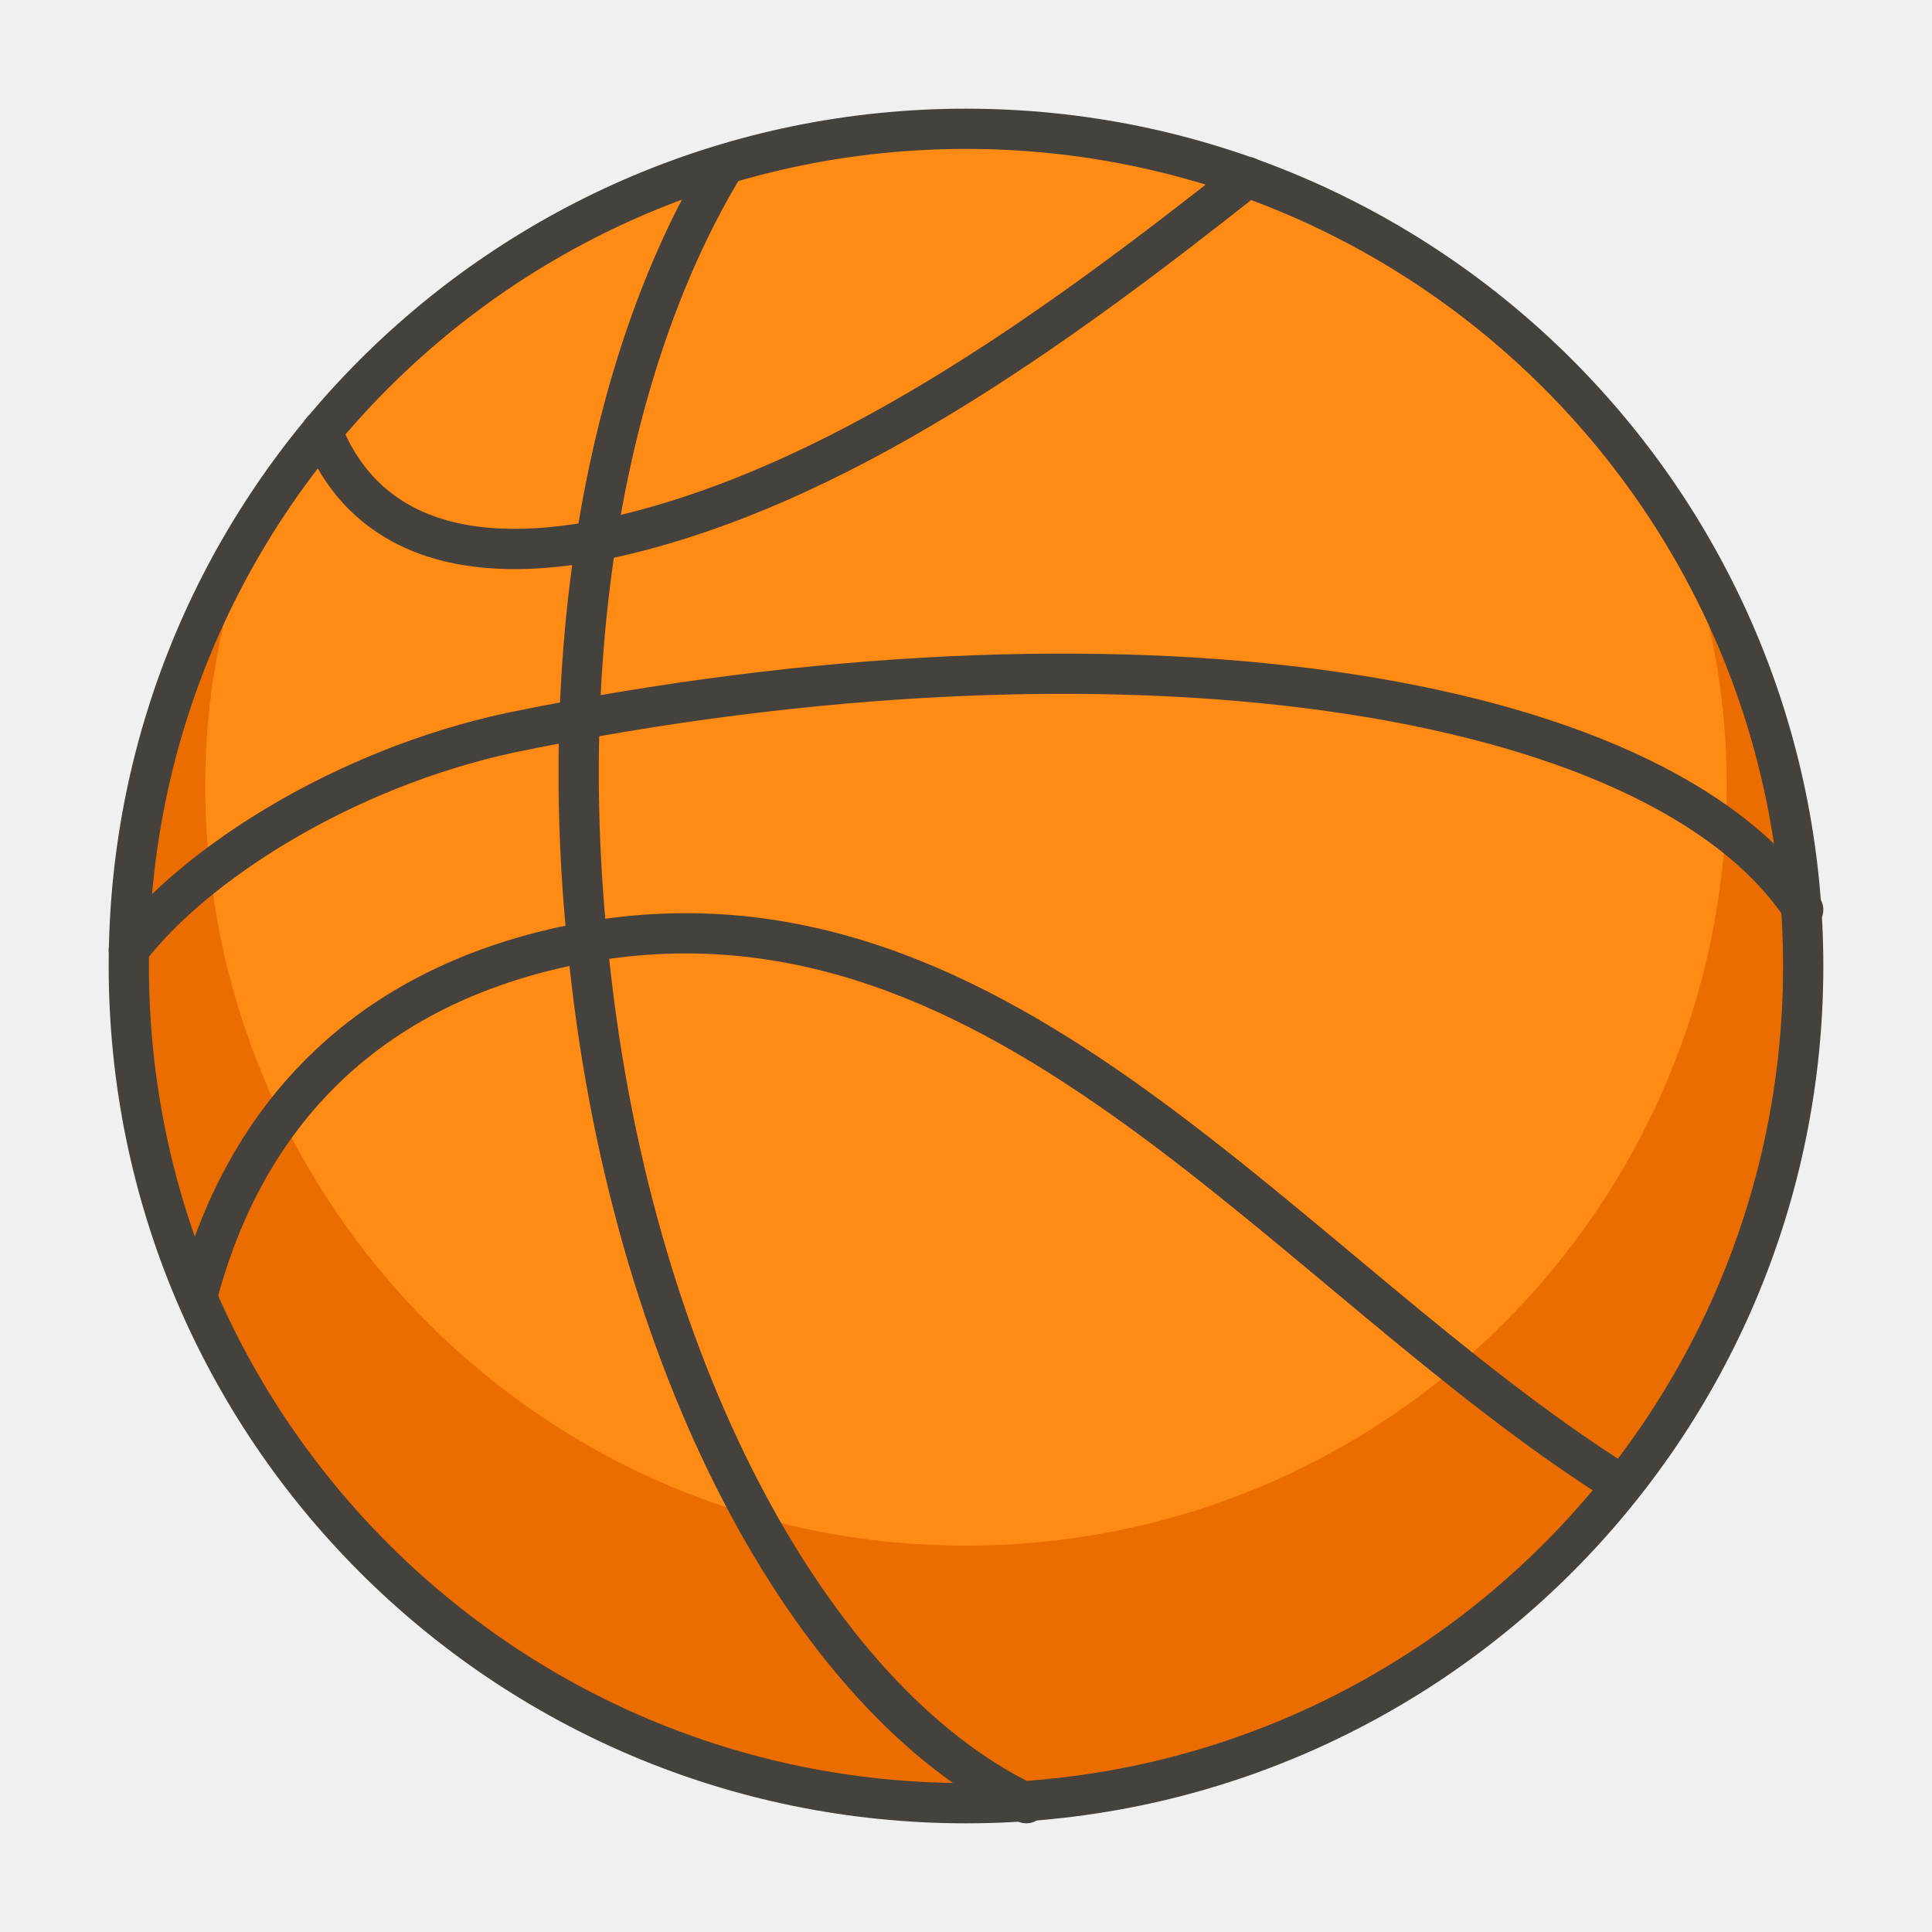
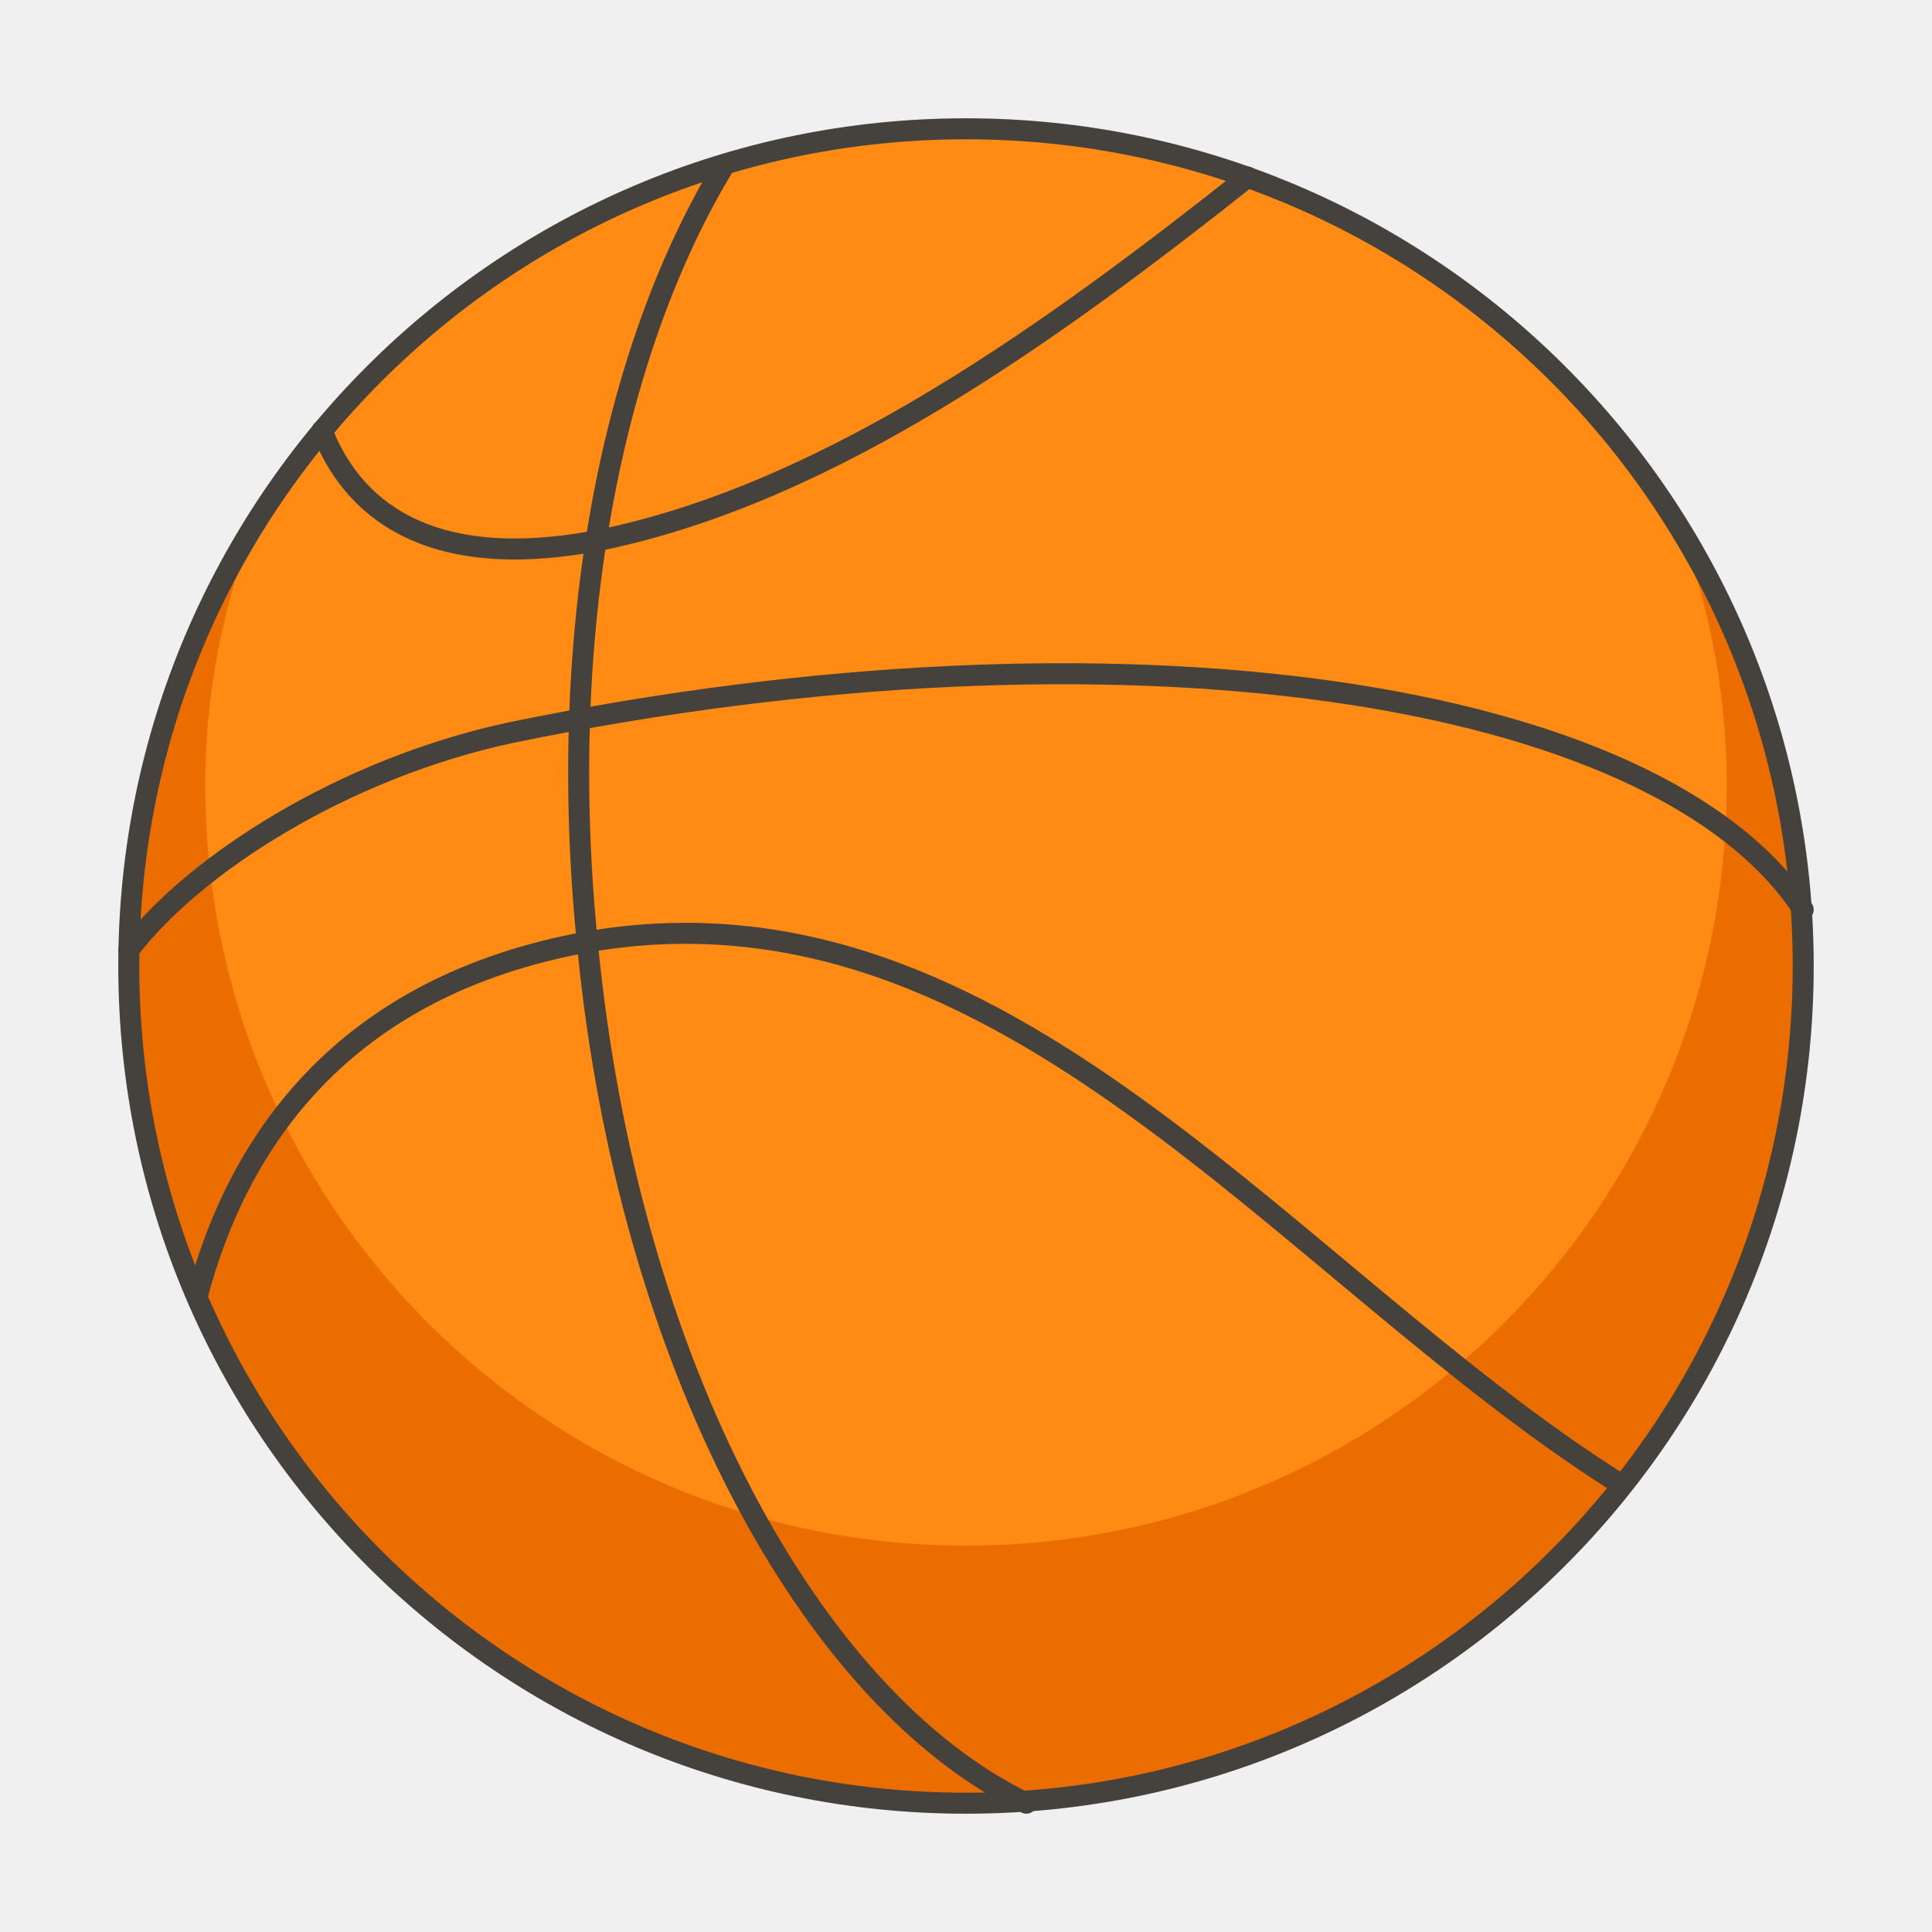
- <svg xmlns="http://www.w3.org/2000/svg" version="1.1" id="Icons" x="0px" y="0px" viewBox="0 0 48 48" style="enable-background:new 0 0 48 48;" xml:space="preserve">
-   <style type="text/css">
- 	.st0{opacity:0.15;fill:#45413C;}
- 	.st1{fill:#DAEDF7;stroke:#45413C;stroke-linecap:round;stroke-linejoin:round;stroke-miterlimit:10;}
- 	.st2{fill:#656769;}
- 	.st3{fill:#87898C;}
- 	.st4{fill:none;stroke:#45413C;stroke-linecap:round;stroke-linejoin:round;stroke-miterlimit:10;}
- 	.st5{fill:#DAEDF7;}
- 	.st6{fill:#E8F4FA;}
- 	.st7{fill:#FFFFFF;}
- 	.st8{fill:#E0E0E0;}
- 	.st9{fill:#00B8F0;}
- 	.st10{fill:#FF6242;stroke:#45413C;stroke-linecap:round;stroke-linejoin:round;stroke-miterlimit:10;}
- 	.st11{fill:#FFE500;stroke:#45413C;stroke-linecap:round;stroke-linejoin:round;stroke-miterlimit:10;}
- 	.st12{fill:#00DBA8;stroke:#45413C;stroke-linecap:round;stroke-linejoin:round;stroke-miterlimit:10;}
- 	.st13{fill:#BF8DF2;stroke:#45413C;stroke-linecap:round;stroke-linejoin:round;stroke-miterlimit:10;}
- 	.st14{fill:#00B8F0;stroke:#45413C;stroke-linecap:round;stroke-linejoin:round;stroke-miterlimit:10;}
- 	.st15{fill:#87898C;stroke:#45413C;stroke-linecap:round;stroke-linejoin:round;stroke-miterlimit:10;}
- 	.st16{fill:#FF6242;}
- 	.st17{fill:#E04122;}
- 	.st18{fill:#9CEB60;}
- 	.st19{fill:#6DD627;}
- 	.st20{fill:#FF866E;}
- 	.st21{fill:#F0F0F0;}
- 	.st22{fill:#009FD9;}
- 	.st23{fill:#656769;stroke:#45413C;stroke-linecap:round;stroke-linejoin:round;stroke-miterlimit:10;}
- 	.st24{fill:#ADC4D9;}
- 	.st25{fill:#8CA4B8;}
- 	.st26{fill:#BDBEC0;}
- 	.st27{fill:#C0DCEB;stroke:#45413C;stroke-linecap:round;stroke-linejoin:round;stroke-miterlimit:10;}
- 	.st28{fill:#4ACFFF;}
- 	.st29{fill:#FFFFFF;stroke:#45413C;stroke-linecap:round;stroke-linejoin:round;stroke-miterlimit:10;}
- 	.st30{fill:#C0DCEB;}
- 	.st31{fill:#FFAA54;stroke:#45413C;stroke-linecap:round;stroke-linejoin:round;stroke-miterlimit:10;}
- 	.st32{fill:#FF8A14;}
- 	.st33{fill:#FFAA54;}
- 	.st34{fill:#6DD627;stroke:#45413C;stroke-linecap:round;stroke-linejoin:round;stroke-miterlimit:10;}
- 	.st35{fill:#DEBB7E;}
- 	.st36{fill:#F0D5A8;}
- 	.st37{fill:none;stroke:#45413C;stroke-miterlimit:10;}
- 	.st38{fill:#FFE500;}
- 	.st39{fill:#FFF48C;}
- 	.st40{fill:#FFF48C;stroke:#45413C;stroke-linecap:round;stroke-linejoin:round;stroke-miterlimit:10;}
- 	.st41{fill:#FF8A14;stroke:#45413C;stroke-linecap:round;stroke-linejoin:round;stroke-miterlimit:10;}
- 	.st42{fill:#525252;}
- 	.st43{fill:#00F5BC;}
- 	.st44{fill:#8CFFE4;}
- 	.st45{fill:#00DBA8;}
- 	.st46{fill:#EBCB00;}
- 	.st47{fill:#FF866E;stroke:#45413C;stroke-linecap:round;stroke-linejoin:round;stroke-miterlimit:10;}
- 	.st48{fill:#FFCC99;}
- 	.st49{fill:#45413C;stroke:#45413C;stroke-linecap:round;stroke-linejoin:round;stroke-miterlimit:10;}
- 	.st50{fill:#C8FFA1;}
- 	.st51{fill:#BDBEC0;stroke:#45413C;stroke-linecap:round;stroke-linejoin:round;stroke-miterlimit:10;}
- 	.st52{fill:#80DDFF;}
- 	.st53{fill:#4ACFFF;stroke:#45413C;stroke-linecap:round;stroke-linejoin:round;stroke-miterlimit:10;}
- 	.st54{fill:#FFFCE5;}
- 	.st55{fill:#FFFACF;}
- 	.st56{fill:#627B8C;}
- 	.st57{fill:#BF8256;}
- 	.st58{fill:#DEA47A;}
- 	.st59{fill:#BF8256;stroke:#45413C;stroke-linecap:round;stroke-linejoin:round;stroke-miterlimit:10;}
- 	.st60{fill:#DEBB7E;stroke:#45413C;stroke-linecap:round;stroke-linejoin:round;stroke-miterlimit:10;}
- 	.st61{fill:#B89558;}
- 	.st62{fill:#B8ECFF;}
- 	.st63{fill:#F7E5C6;}
- 	.st64{fill:#FFF5E3;}
- 	.st65{fill:#915E3A;}
- 	.st66{fill:#45413C;stroke:#45413C;stroke-miterlimit:10;}
- 	.st67{fill:#FFB0CA;stroke:#45413C;stroke-linecap:round;stroke-linejoin:round;stroke-miterlimit:10;}
- 	.st68{fill:#FF87AF;stroke:#45413C;stroke-linecap:round;stroke-linejoin:round;stroke-miterlimit:10;}
- 	.st69{fill:#E5FEFF;}
- 	.st70{fill:#A6FBFF;}
- 	.st71{fill:#FFB0CA;}
- 	.st72{fill:#FF87AF;}
- 	.st73{fill:none;stroke:#45413C;stroke-linecap:round;stroke-miterlimit:10;}
- 	.st74{fill:#BF8DF2;}
- 	.st75{fill:#DABFF5;}
- 	.st76{fill:#4AEFF7;}
- 	.st77{fill:#00DFEB;}
- 	.st78{fill:#FFCEBF;}
- 	.st79{fill:#FF6196;stroke:#45413C;stroke-linecap:round;stroke-linejoin:round;stroke-miterlimit:10;}
- 	.st80{fill:#00DFEB;stroke:#45413C;stroke-linecap:round;stroke-linejoin:round;stroke-miterlimit:10;}
- 	.st81{fill:#FF6196;}
- 	.st82{fill:#EBCB00;stroke:#45413C;stroke-linecap:round;stroke-linejoin:round;stroke-miterlimit:10;}
- 	.st83{fill:#00F5BC;stroke:#45413C;stroke-linecap:round;stroke-linejoin:round;stroke-miterlimit:10;}
- 	.st84{fill:#4AEFF7;stroke:#45413C;stroke-linecap:round;stroke-linejoin:round;stroke-miterlimit:10;}
- 	.st85{fill:#46B000;}
- 	.st86{fill:#E0366F;}
- 	.st87{fill:#E0366F;stroke:#45413C;stroke-linecap:round;stroke-linejoin:round;stroke-miterlimit:10;}
- 	.st88{fill:none;stroke:#E04122;stroke-linecap:round;stroke-linejoin:round;stroke-miterlimit:10;}
- 	.st89{fill:#FFA694;}
- 	.st90{fill:#EDDBFF;stroke:#45413C;stroke-linecap:round;stroke-linejoin:round;stroke-miterlimit:10;}
- 	.st91{fill:none;stroke:#BF8DF2;stroke-linecap:round;stroke-linejoin:round;stroke-miterlimit:10;}
- 	.st92{fill:#EDDBFF;}
- 	.st93{fill:#DABFF5;stroke:#45413C;stroke-linecap:round;stroke-linejoin:round;stroke-miterlimit:10;}
- 	.st94{fill:#E04122;stroke:#45413C;stroke-linecap:round;stroke-linejoin:round;stroke-miterlimit:10;}
- 	.st95{fill:#EB6D00;}
- 	.st96{fill:none;stroke:#45413C;stroke-width:1.006;stroke-linecap:round;stroke-linejoin:round;stroke-miterlimit:10;}
- 	.st97{fill:#915E3A;stroke:#45413C;stroke-linecap:round;stroke-linejoin:round;stroke-miterlimit:10;}
- 	.st98{fill:#E0E0E0;stroke:#45413C;stroke-linecap:round;stroke-linejoin:round;stroke-miterlimit:10;}
- 	.st99{fill:#F0F0F0;stroke:#45413C;stroke-linecap:round;stroke-linejoin:round;stroke-miterlimit:10;}
- 	.st100{fill:#46B000;stroke:#45413C;stroke-linecap:round;stroke-linejoin:round;stroke-miterlimit:10;}
- 	.st101{fill:#4F4B45;}
- 	.st102{fill:#FFDCD1;}
- 	.st103{fill:#8CA4B8;stroke:#45413C;stroke-linecap:round;stroke-linejoin:round;stroke-miterlimit:10;}
- 	.st104{fill:#E8F4FA;stroke:#45413C;stroke-linecap:round;stroke-linejoin:round;stroke-miterlimit:10;}
- 	.st105{fill:none;stroke:#48CF3E;stroke-linecap:round;stroke-linejoin:round;stroke-miterlimit:10;}
- 	.st106{fill:none;stroke:#FF4064;stroke-linecap:round;stroke-linejoin:round;stroke-miterlimit:10;}
- 	.st107{fill:none;stroke:#FFB700;stroke-linecap:round;stroke-linejoin:round;stroke-miterlimit:10;}
- 	.st108{fill:none;stroke:#00AED9;stroke-linecap:round;stroke-linejoin:round;stroke-miterlimit:10;}
- 	.st109{fill:#C0DCEB;stroke:#45413C;stroke-miterlimit:10;}
- 	.st110{fill:#525252;stroke:#45413C;stroke-linecap:round;stroke-linejoin:round;stroke-miterlimit:10;}
- 	.st111{fill:#FFF5E3;stroke:#45413C;stroke-linecap:round;stroke-linejoin:round;stroke-miterlimit:10;}
- 	.st112{fill:#FFFFFF;stroke:#45413C;stroke-linejoin:round;stroke-miterlimit:10;}
- 	.st113{fill:#F0C2A1;}
- 	.st114{fill:#DEA47A;stroke:#45413C;stroke-linecap:round;stroke-linejoin:round;stroke-miterlimit:10;}
- 	.st115{fill:#F0C2A1;stroke:#45413C;stroke-linecap:round;stroke-linejoin:round;stroke-miterlimit:10;}
- 	.st116{fill:#FFFEF2;}
- 	.st117{fill:#9CEB60;stroke:#45413C;stroke-linecap:round;stroke-linejoin:round;stroke-miterlimit:10;}
- 	.st118{fill:#9F5AE5;stroke:#45413C;stroke-linecap:round;stroke-linejoin:round;stroke-miterlimit:10;}
- 	.st119{fill:#627B8C;stroke:#45413C;stroke-linecap:round;stroke-linejoin:round;stroke-miterlimit:10;}
- 	.st120{fill:#FFFACF;stroke:#45413C;stroke-linecap:round;stroke-linejoin:round;stroke-miterlimit:10;}
- </style>
-   <circle id="XMLID_16462_" class="st32" cx="24" cy="24" r="20.8" />
-   <path id="XMLID_16461_" class="st95" d="M41.8,13.3c0.7,1.9,1.1,4,1.1,6.2c0,10.4-8.4,18.9-18.9,18.9S5.1,29.9,5.1,19.5  c0-2.2,0.4-4.2,1.1-6.2c-1.9,3.1-3,6.8-3,10.7c0,11.5,9.3,20.8,20.8,20.8c11.5,0,20.8-9.3,20.8-20.8C44.8,20.1,43.7,16.4,41.8,13.3  z" />
-   <circle id="XMLID_16460_" class="st4" cx="24" cy="24" r="20.8" />
-   <path id="XMLID_16459_" class="st4" d="M44.8,22.6c-3.6-5.5-17-7.5-32.1-4.4c-4.2,0.9-7.9,3.3-9.5,5.4" />
-   <path id="XMLID_16458_" class="st4" d="M18,4.1c-2.8,4.6-4.2,11.6-3.4,19.4c1,10.3,5.5,18.7,10.9,21.3" />
-   <path id="XMLID_16457_" class="st4" d="M4.9,32.2c1-3.8,3.6-7.7,9.7-8.8C25,21.6,32,31.7,40.3,36.9" />
-   <path id="XMLID_16456_" class="st4" d="M31,4.4c-4.8,3.8-10.3,7.8-16,9c-4.5,0.9-6.3-0.9-7-2.7" />
+ <svg xmlns="http://www.w3.org/2000/svg" id="basketball" viewBox="0 0 92 92" fill="none">
+   <path d="M46 85.867C68.018 85.867 85.867 68.018 85.867 46C85.867 23.982 68.018 6.133 46 6.133C23.982 6.133 6.133 23.982 6.133 46C6.133 68.018 23.982 85.867 46 85.867Z" fill="#FF8A14" />
+   <path d="M80.117 25.492C81.458 29.133 82.225 33.158 82.225 37.375C82.225 57.308 66.125 73.6 46 73.6C25.875 73.6 9.775 57.308 9.775 37.375C9.775 33.158 10.542 29.325 11.883 25.492C8.242 31.433 6.133 38.525 6.133 46C6.133 68.042 23.958 85.867 46 85.867C68.042 85.867 85.867 68.042 85.867 46C85.867 38.525 83.758 31.433 80.117 25.492Z" fill="#EB6D00" />
+   <path d="M46 85.867C68.018 85.867 85.867 68.018 85.867 46C85.867 23.982 68.018 6.133 46 6.133C23.982 6.133 6.133 23.982 6.133 46C6.133 68.018 23.982 85.867 46 85.867Z" stroke="#45413C" stroke-miterlimit="10" stroke-linecap="round" stroke-linejoin="round" />
+   <path d="M85.867 43.317C78.967 32.775 53.283 28.942 24.342 34.883C16.292 36.608 9.2 41.208 6.133 45.233" stroke="#45413C" stroke-miterlimit="10" stroke-linecap="round" stroke-linejoin="round" />
+   <path d="M34.5 7.858C29.133 16.675 26.45 30.092 27.983 45.042C29.9 64.783 38.525 80.883 48.875 85.867" stroke="#45413C" stroke-miterlimit="10" stroke-linecap="round" stroke-linejoin="round" />
+   <path d="M9.392 61.717C11.308 54.433 16.292 46.958 27.983 44.85C47.917 41.4 61.333 60.758 77.242 70.725" stroke="#45413C" stroke-miterlimit="10" stroke-linecap="round" stroke-linejoin="round" />
+   <path d="M59.417 8.433C50.217 15.717 39.675 23.383 28.75 25.683C20.125 27.408 16.675 23.958 15.333 20.508" stroke="#45413C" stroke-miterlimit="10" stroke-linecap="round" stroke-linejoin="round" />
</svg>
